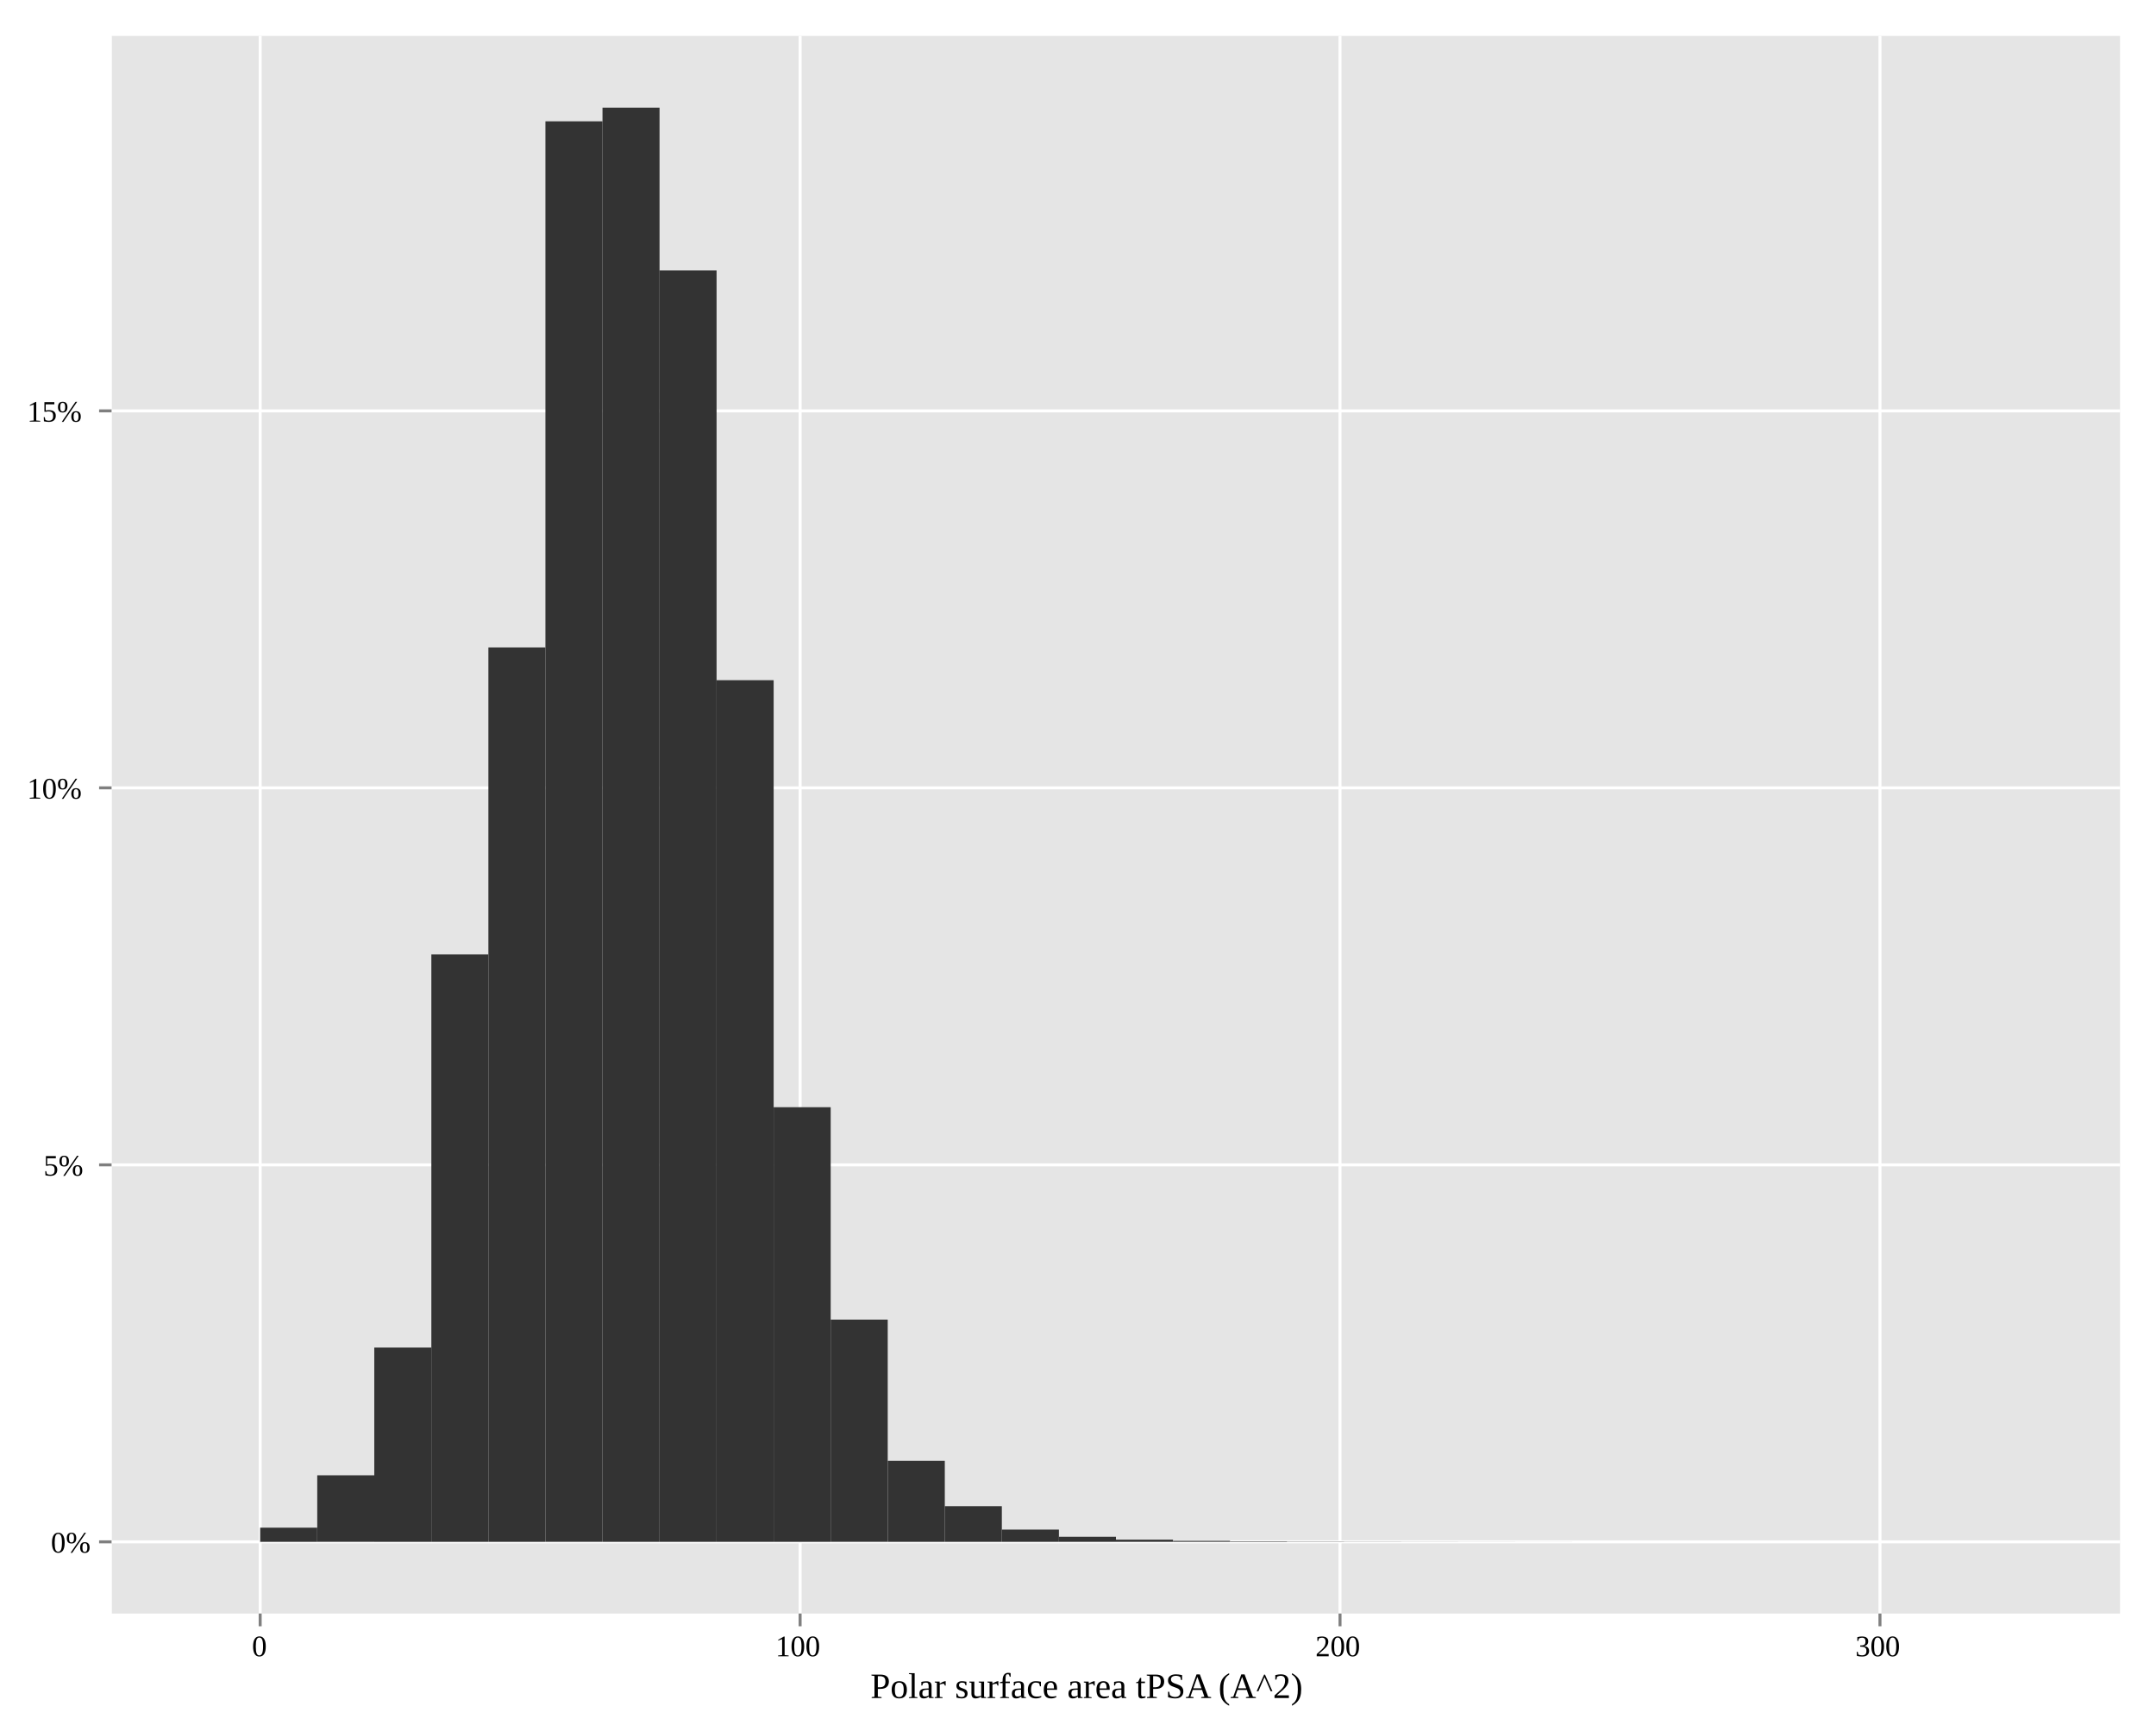
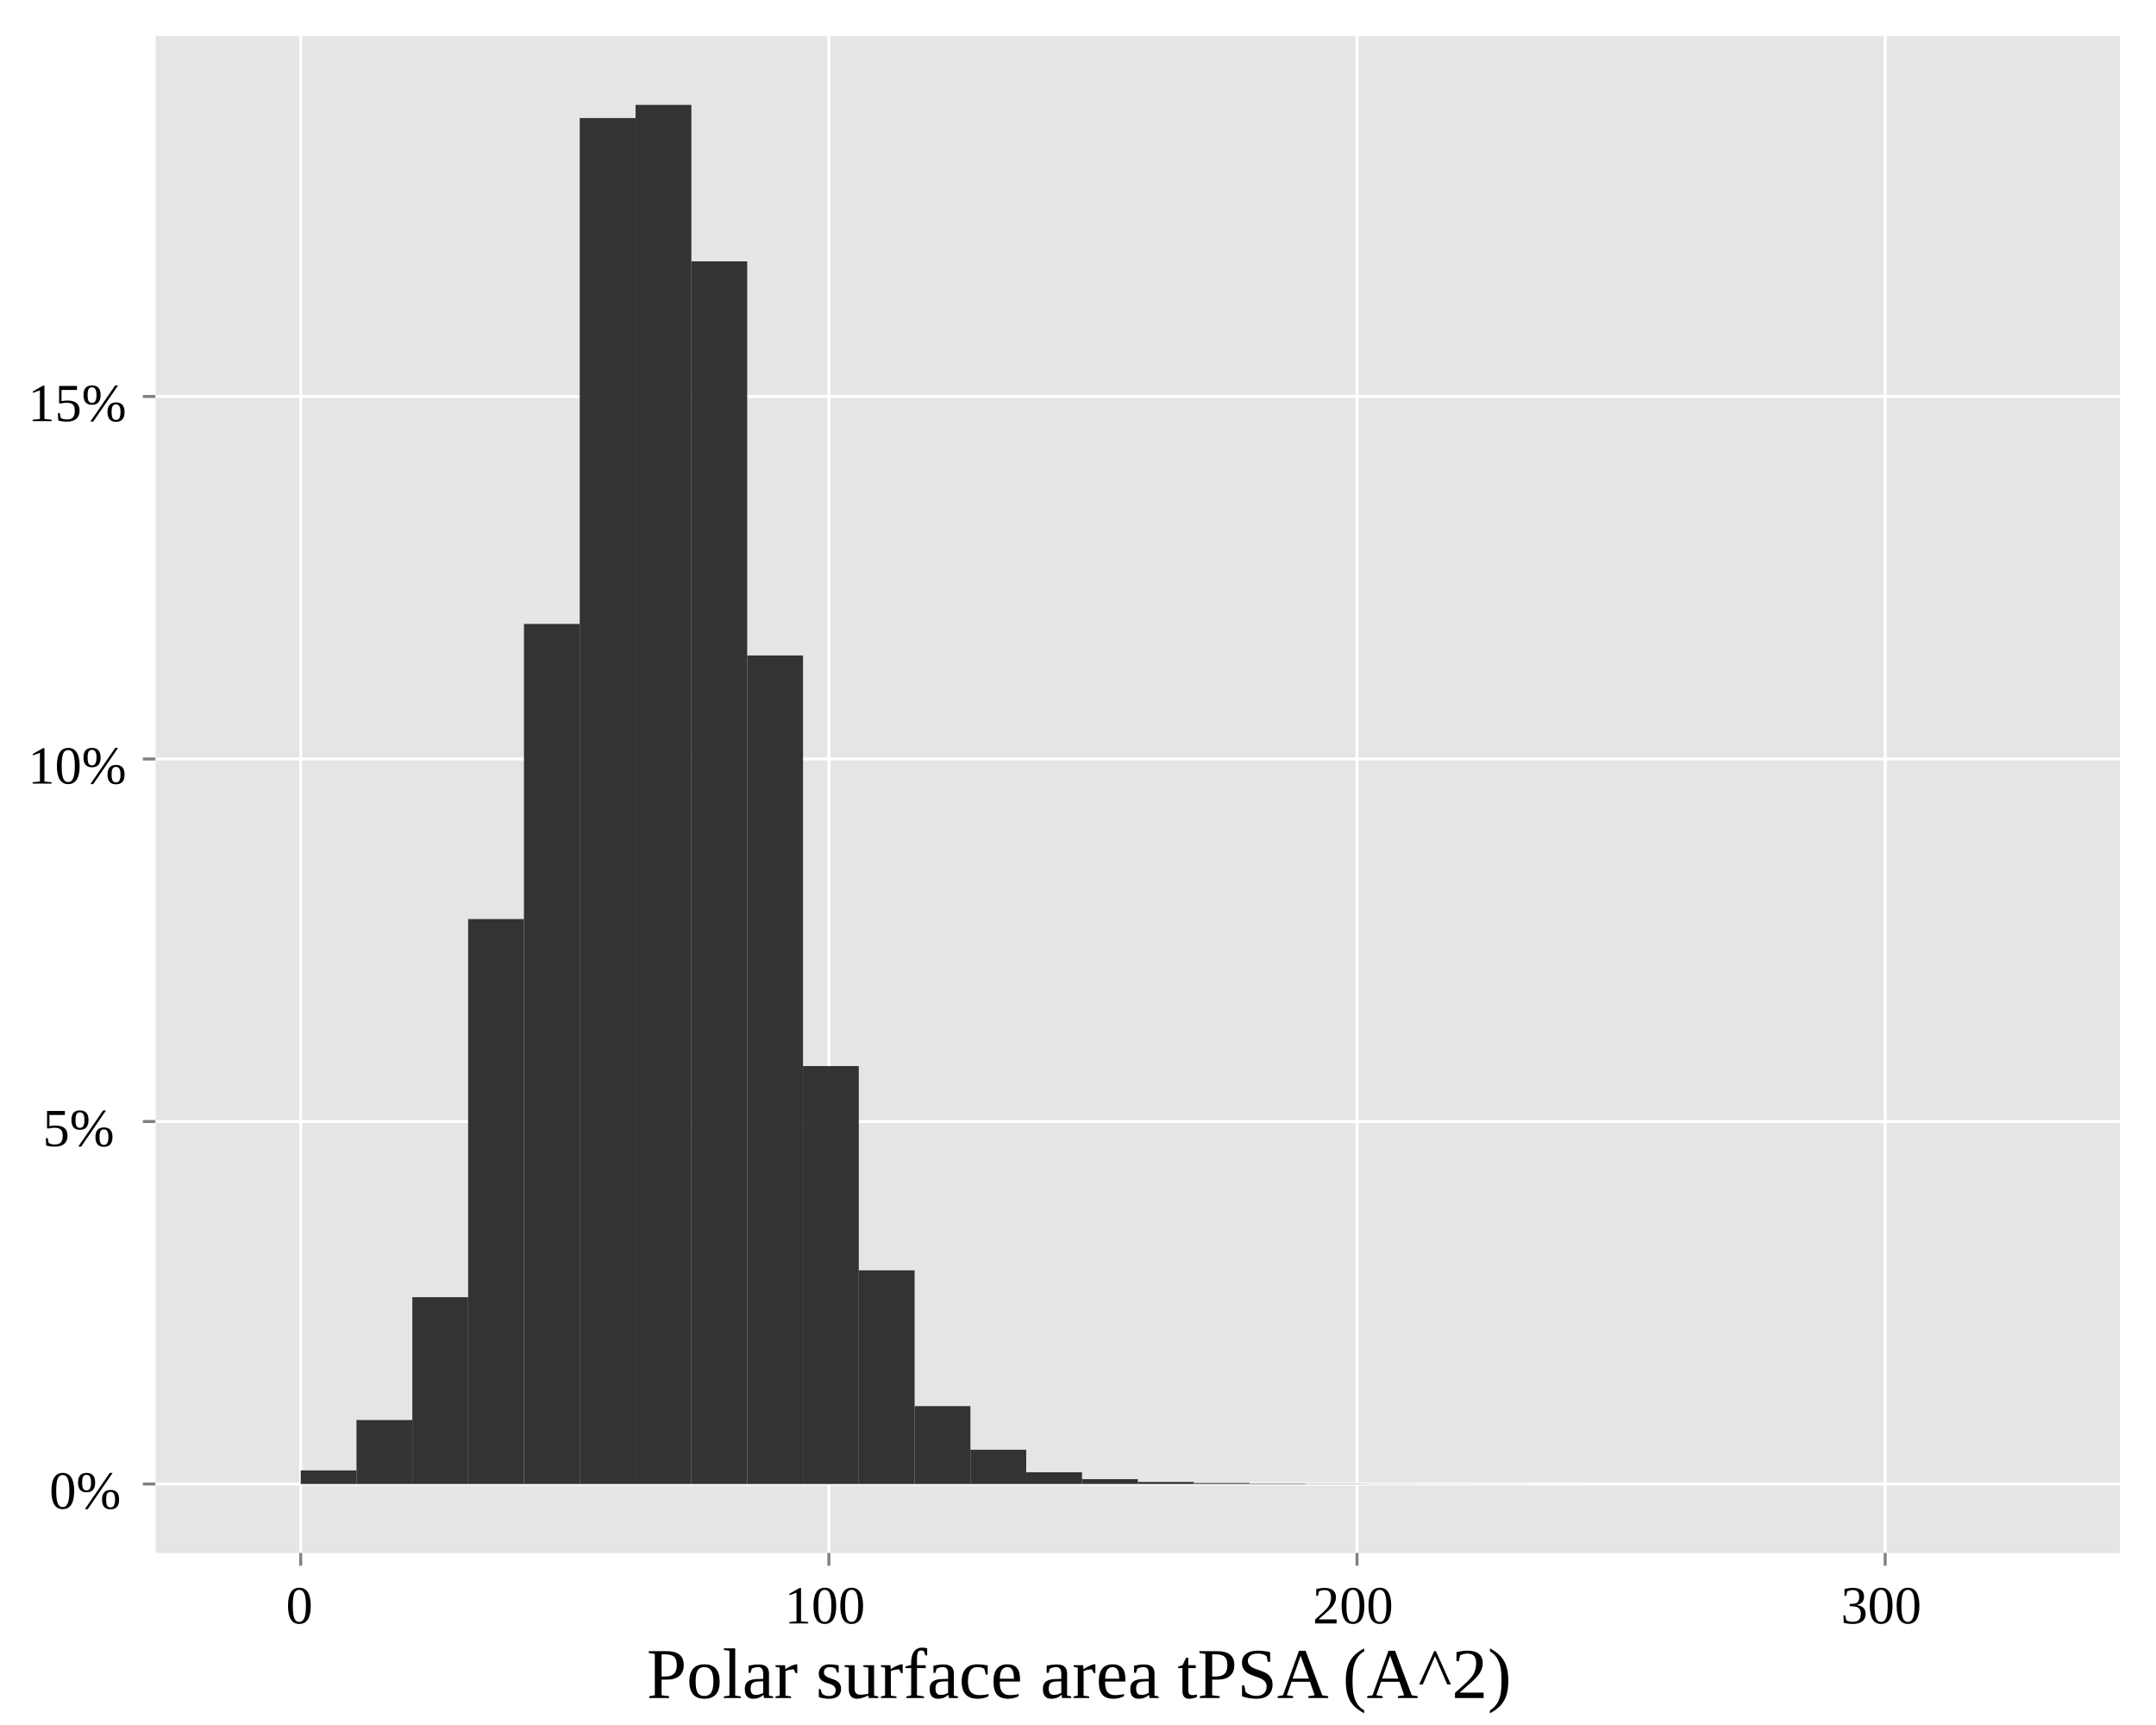
<svg xmlns="http://www.w3.org/2000/svg" width="722.70" height="578.16" viewBox="0,0,722.70,578.16">
  <rect width="100%" height="100%" style="fill:#FFFFFF" />
-   <polygon points="0.00 , 0.00 722.70 , 0.00 722.70 , 578.16 0.00 , 578.16 " style="stroke-width:1;stroke:#FFFFFF;fill:#FFFFFF;stroke-opacity:0;fill-opacity:1" />
-   <text transform="translate(17.05,520.37) " style="font-size:10">0%</text>
-   <text transform="translate(14.59,394.02) " style="font-size:10">5%</text>
-   <text transform="translate(9.09,267.66) " style="font-size:10">10%</text>
-   <text transform="translate(9.09,141.31) " style="font-size:10">15%</text>
-   <line x1="33.22" y1="516.77" x2="37.49" y2="516.77" style="stroke-width:1;stroke:#7F7F7F;fill:#000000;stroke-opacity:1;fill-opacity:0" />
-   <line x1="33.22" y1="390.42" x2="37.49" y2="390.42" style="stroke-width:1;stroke:#7F7F7F;fill:#000000;stroke-opacity:1;fill-opacity:0" />
-   <line x1="33.22" y1="264.06" x2="37.49" y2="264.06" style="stroke-width:1;stroke:#7F7F7F;fill:#000000;stroke-opacity:1;fill-opacity:0" />
-   <line x1="33.22" y1="137.71" x2="37.49" y2="137.71" style="stroke-width:1;stroke:#7F7F7F;fill:#000000;stroke-opacity:1;fill-opacity:0" />
-   <polygon points="37.49 , 540.80 37.49 , 12.04 710.65 , 12.04 710.65 , 540.80 " style="stroke-width:1;stroke:#FFFFFF;fill:#E5E5E5;stroke-opacity:0;fill-opacity:1" />
-   <polyline points="37.49 , 453.59 710.65 , 453.59 " style="stroke-width:0;stroke:#F2F2F2;fill:#000000;stroke-opacity:1;fill-opacity:0" />
-   <polyline points="37.49 , 327.24 710.65 , 327.24 " style="stroke-width:0;stroke:#F2F2F2;fill:#000000;stroke-opacity:1;fill-opacity:0" />
-   <polyline points="37.49 , 200.89 710.65 , 200.89 " style="stroke-width:0;stroke:#F2F2F2;fill:#000000;stroke-opacity:1;fill-opacity:0" />
-   <polyline points="37.49 , 74.54 710.65 , 74.54 " style="stroke-width:0;stroke:#F2F2F2;fill:#000000;stroke-opacity:1;fill-opacity:0" />
-   <polyline points="177.71 , 540.80 177.71 , 12.04 " style="stroke-width:0;stroke:#F2F2F2;fill:#000000;stroke-opacity:1;fill-opacity:0" />
-   <polyline points="358.69 , 540.80 358.69 , 12.04 " style="stroke-width:0;stroke:#F2F2F2;fill:#000000;stroke-opacity:1;fill-opacity:0" />
-   <polyline points="539.67 , 540.80 539.67 , 12.04 " style="stroke-width:0;stroke:#F2F2F2;fill:#000000;stroke-opacity:1;fill-opacity:0" />
-   <polyline points="37.49 , 516.77 710.65 , 516.77 " style="stroke-width:1;stroke:#FFFFFF;fill:#000000;stroke-opacity:1;fill-opacity:0" />
-   <polyline points="37.49 , 390.42 710.65 , 390.42 " style="stroke-width:1;stroke:#FFFFFF;fill:#000000;stroke-opacity:1;fill-opacity:0" />
-   <polyline points="37.49 , 264.06 710.65 , 264.06 " style="stroke-width:1;stroke:#FFFFFF;fill:#000000;stroke-opacity:1;fill-opacity:0" />
-   <polyline points="37.49 , 137.71 710.65 , 137.71 " style="stroke-width:1;stroke:#FFFFFF;fill:#000000;stroke-opacity:1;fill-opacity:0" />
-   <polyline points="87.21 , 540.80 87.21 , 12.04 " style="stroke-width:1;stroke:#FFFFFF;fill:#000000;stroke-opacity:1;fill-opacity:0" />
-   <polyline points="268.20 , 540.80 268.20 , 12.04 " style="stroke-width:1;stroke:#FFFFFF;fill:#000000;stroke-opacity:1;fill-opacity:0" />
-   <polyline points="449.18 , 540.80 449.18 , 12.04 " style="stroke-width:1;stroke:#FFFFFF;fill:#000000;stroke-opacity:1;fill-opacity:0" />
-   <polyline points="630.17 , 540.80 630.17 , 12.04 " style="stroke-width:1;stroke:#FFFFFF;fill:#000000;stroke-opacity:1;fill-opacity:0" />
-   <rect x="68.09" y="516.77" width="19.12" height="0.00" style="stroke-width:1;stroke:#FFFFFF;fill:#333333;stroke-opacity:0;fill-opacity:1" />
-   <rect x="87.21" y="512.02" width="19.12" height="4.75" style="stroke-width:1;stroke:#FFFFFF;fill:#333333;stroke-opacity:0;fill-opacity:1" />
-   <rect x="106.34" y="494.47" width="19.12" height="22.29" style="stroke-width:1;stroke:#FFFFFF;fill:#333333;stroke-opacity:0;fill-opacity:1" />
-   <rect x="125.46" y="451.66" width="19.12" height="65.11" style="stroke-width:1;stroke:#FFFFFF;fill:#333333;stroke-opacity:0;fill-opacity:1" />
-   <rect x="144.59" y="319.86" width="19.12" height="196.91" style="stroke-width:1;stroke:#FFFFFF;fill:#333333;stroke-opacity:0;fill-opacity:1" />
-   <rect x="163.71" y="216.99" width="19.12" height="299.78" style="stroke-width:1;stroke:#FFFFFF;fill:#333333;stroke-opacity:0;fill-opacity:1" />
-   <rect x="182.83" y="40.66" width="19.12" height="476.10" style="stroke-width:1;stroke:#FFFFFF;fill:#333333;stroke-opacity:0;fill-opacity:1" />
-   <rect x="201.96" y="36.08" width="19.12" height="480.69" style="stroke-width:1;stroke:#FFFFFF;fill:#333333;stroke-opacity:0;fill-opacity:1" />
-   <rect x="221.08" y="90.62" width="19.12" height="426.15" style="stroke-width:1;stroke:#FFFFFF;fill:#333333;stroke-opacity:0;fill-opacity:1" />
-   <rect x="240.21" y="227.98" width="19.12" height="288.79" style="stroke-width:1;stroke:#FFFFFF;fill:#333333;stroke-opacity:0;fill-opacity:1" />
-   <rect x="259.33" y="371.10" width="19.12" height="145.67" style="stroke-width:1;stroke:#FFFFFF;fill:#333333;stroke-opacity:0;fill-opacity:1" />
-   <rect x="278.45" y="442.29" width="19.12" height="74.47" style="stroke-width:1;stroke:#FFFFFF;fill:#333333;stroke-opacity:0;fill-opacity:1" />
-   <rect x="297.58" y="489.63" width="19.12" height="27.14" style="stroke-width:1;stroke:#FFFFFF;fill:#333333;stroke-opacity:0;fill-opacity:1" />
-   <rect x="316.70" y="504.82" width="19.12" height="11.95" style="stroke-width:1;stroke:#FFFFFF;fill:#333333;stroke-opacity:0;fill-opacity:1" />
-   <rect x="335.83" y="512.67" width="19.12" height="4.10" style="stroke-width:1;stroke:#FFFFFF;fill:#333333;stroke-opacity:0;fill-opacity:1" />
-   <rect x="354.95" y="515.07" width="19.12" height="1.70" style="stroke-width:1;stroke:#FFFFFF;fill:#333333;stroke-opacity:0;fill-opacity:1" />
-   <rect x="374.07" y="516.04" width="19.12" height="0.73" style="stroke-width:1;stroke:#FFFFFF;fill:#333333;stroke-opacity:0;fill-opacity:1" />
-   <rect x="393.20" y="516.43" width="19.12" height="0.34" style="stroke-width:1;stroke:#FFFFFF;fill:#333333;stroke-opacity:0;fill-opacity:1" />
-   <rect x="412.32" y="516.60" width="19.12" height="0.16" style="stroke-width:1;stroke:#FFFFFF;fill:#333333;stroke-opacity:0;fill-opacity:1" />
-   <rect x="431.45" y="516.69" width="19.12" height="0.08" style="stroke-width:1;stroke:#FFFFFF;fill:#333333;stroke-opacity:0;fill-opacity:1" />
-   <rect x="450.57" y="516.71" width="19.12" height="0.05" style="stroke-width:1;stroke:#FFFFFF;fill:#333333;stroke-opacity:0;fill-opacity:1" />
-   <rect x="469.69" y="516.74" width="19.12" height="0.03" style="stroke-width:1;stroke:#FFFFFF;fill:#333333;stroke-opacity:0;fill-opacity:1" />
-   <rect x="488.82" y="516.75" width="19.12" height="0.02" style="stroke-width:1;stroke:#FFFFFF;fill:#333333;stroke-opacity:0;fill-opacity:1" />
-   <rect x="507.94" y="516.76" width="19.12" height="0.01" style="stroke-width:1;stroke:#FFFFFF;fill:#333333;stroke-opacity:0;fill-opacity:1" />
-   <rect x="527.06" y="516.76" width="19.12" height="0.00" style="stroke-width:1;stroke:#FFFFFF;fill:#333333;stroke-opacity:0;fill-opacity:1" />
-   <rect x="546.19" y="516.76" width="19.12" height="0.00" style="stroke-width:1;stroke:#FFFFFF;fill:#333333;stroke-opacity:0;fill-opacity:1" />
-   <rect x="565.31" y="516.77" width="19.12" height="0.00" style="stroke-width:1;stroke:#FFFFFF;fill:#333333;stroke-opacity:0;fill-opacity:1" />
-   <rect x="584.44" y="516.76" width="19.12" height="0.00" style="stroke-width:1;stroke:#FFFFFF;fill:#333333;stroke-opacity:0;fill-opacity:1" />
-   <rect x="603.56" y="516.77" width="19.12" height="0.00" style="stroke-width:1;stroke:#FFFFFF;fill:#333333;stroke-opacity:0;fill-opacity:1" />
-   <rect x="622.68" y="516.77" width="19.12" height="0.00" style="stroke-width:1;stroke:#FFFFFF;fill:#333333;stroke-opacity:0;fill-opacity:1" />
-   <rect x="641.81" y="516.77" width="19.12" height="0.00" style="stroke-width:1;stroke:#FFFFFF;fill:#333333;stroke-opacity:0;fill-opacity:1" />
-   <rect x="660.93" y="516.77" width="19.12" height="0.00" style="stroke-width:1;stroke:#FFFFFF;fill:#333333;stroke-opacity:0;fill-opacity:1" />
-   <text transform="translate(84.46,555.12) " style="font-size:10">0</text>
-   <text transform="translate(259.95,555.12) " style="font-size:10">100</text>
-   <text transform="translate(440.93,555.12) " style="font-size:10">200</text>
-   <text transform="translate(621.92,555.12) " style="font-size:10">300</text>
-   <line x1="87.21" y1="545.07" x2="87.21" y2="540.80" style="stroke-width:1;stroke:#7F7F7F;fill:#000000;stroke-opacity:1;fill-opacity:0" />
-   <line x1="268.20" y1="545.07" x2="268.20" y2="540.80" style="stroke-width:1;stroke:#7F7F7F;fill:#000000;stroke-opacity:1;fill-opacity:0" />
-   <line x1="449.18" y1="545.07" x2="449.18" y2="540.80" style="stroke-width:1;stroke:#7F7F7F;fill:#000000;stroke-opacity:1;fill-opacity:0" />
-   <line x1="630.17" y1="545.07" x2="630.17" y2="540.80" style="stroke-width:1;stroke:#7F7F7F;fill:#000000;stroke-opacity:1;fill-opacity:0" />
-   <text transform="translate(291.77,569.13) " style="font-size:12">Polar surface area tPSA (A^2)</text>
+   <polygon points="0.00 , 578.16 0.00 , 0.00 722.70 , 0.00 722.70 , 578.16 " style="stroke-width:1;stroke:#FFFFFF;fill:#FFFFFF;stroke-opacity:0;fill-opacity:1" />
+   <text transform="translate(16.55,505.64) " style="font-size:18">0%</text>
+   <text transform="translate(14.33,384.14) " style="font-size:18">5%</text>
+   <text transform="translate(9.38,262.64) " style="font-size:18">10%</text>
+   <text transform="translate(9.38,141.14) " style="font-size:18">15%</text>
+   <line x1="47.89" y1="497.39" x2="52.16" y2="497.39" style="stroke-width:1;stroke:#7F7F7F;fill:#000000;stroke-opacity:1;fill-opacity:0" />
+   <line x1="47.89" y1="375.89" x2="52.16" y2="375.89" style="stroke-width:1;stroke:#7F7F7F;fill:#000000;stroke-opacity:1;fill-opacity:0" />
+   <line x1="47.89" y1="254.39" x2="52.16" y2="254.39" style="stroke-width:1;stroke:#7F7F7F;fill:#000000;stroke-opacity:1;fill-opacity:0" />
+   <line x1="47.89" y1="132.89" x2="52.16" y2="132.89" style="stroke-width:1;stroke:#7F7F7F;fill:#000000;stroke-opacity:1;fill-opacity:0" />
+   <polygon points="52.16 , 520.50 52.16 , 12.05 710.65 , 12.05 710.65 , 520.50 " style="stroke-width:1;stroke:#FFFFFF;fill:#E5E5E5;stroke-opacity:0;fill-opacity:1" />
+   <polyline points="52.16 , 436.64 710.65 , 436.64 " style="stroke-width:0;stroke:#F2F2F2;fill:#000000;stroke-opacity:1;fill-opacity:0" />
+   <polyline points="52.16 , 315.14 710.65 , 315.14 " style="stroke-width:0;stroke:#F2F2F2;fill:#000000;stroke-opacity:1;fill-opacity:0" />
+   <polyline points="52.16 , 193.64 710.65 , 193.64 " style="stroke-width:0;stroke:#F2F2F2;fill:#000000;stroke-opacity:1;fill-opacity:0" />
+   <polyline points="52.16 , 72.14 710.65 , 72.14 " style="stroke-width:0;stroke:#F2F2F2;fill:#000000;stroke-opacity:1;fill-opacity:0" />
+   <polyline points="189.32 , 520.50 189.32 , 12.04 " style="stroke-width:0;stroke:#F2F2F2;fill:#000000;stroke-opacity:1;fill-opacity:0" />
+   <polyline points="366.36 , 520.50 366.36 , 12.04 " style="stroke-width:0;stroke:#F2F2F2;fill:#000000;stroke-opacity:1;fill-opacity:0" />
+   <polyline points="543.40 , 520.50 543.40 , 12.04 " style="stroke-width:0;stroke:#F2F2F2;fill:#000000;stroke-opacity:1;fill-opacity:0" />
+   <polyline points="52.16 , 497.39 710.65 , 497.39 " style="stroke-width:1;stroke:#FFFFFF;fill:#000000;stroke-opacity:1;fill-opacity:0" />
+   <polyline points="52.16 , 375.89 710.65 , 375.89 " style="stroke-width:1;stroke:#FFFFFF;fill:#000000;stroke-opacity:1;fill-opacity:0" />
+   <polyline points="52.16 , 254.39 710.65 , 254.39 " style="stroke-width:1;stroke:#FFFFFF;fill:#000000;stroke-opacity:1;fill-opacity:0" />
+   <polyline points="52.16 , 132.89 710.65 , 132.89 " style="stroke-width:1;stroke:#FFFFFF;fill:#000000;stroke-opacity:1;fill-opacity:0" />
+   <polyline points="100.80 , 520.50 100.80 , 12.04 " style="stroke-width:1;stroke:#FFFFFF;fill:#000000;stroke-opacity:1;fill-opacity:0" />
+   <polyline points="277.84 , 520.50 277.84 , 12.04 " style="stroke-width:1;stroke:#FFFFFF;fill:#000000;stroke-opacity:1;fill-opacity:0" />
+   <polyline points="454.88 , 520.50 454.88 , 12.04 " style="stroke-width:1;stroke:#FFFFFF;fill:#000000;stroke-opacity:1;fill-opacity:0" />
+   <polyline points="631.92 , 520.50 631.92 , 12.04 " style="stroke-width:1;stroke:#FFFFFF;fill:#000000;stroke-opacity:1;fill-opacity:0" />
+   <rect x="82.09" y="497.39" width="18.71" height="0.00" style="stroke-width:1;stroke:#FFFFFF;fill:#333333;stroke-opacity:0;fill-opacity:1" />
+   <rect x="100.80" y="492.83" width="18.71" height="4.56" style="stroke-width:1;stroke:#FFFFFF;fill:#333333;stroke-opacity:0;fill-opacity:1" />
+   <rect x="119.50" y="475.95" width="18.71" height="21.44" style="stroke-width:1;stroke:#FFFFFF;fill:#333333;stroke-opacity:0;fill-opacity:1" />
+   <rect x="138.21" y="434.78" width="18.71" height="62.61" style="stroke-width:1;stroke:#FFFFFF;fill:#333333;stroke-opacity:0;fill-opacity:1" />
+   <rect x="156.92" y="308.04" width="18.71" height="189.35" style="stroke-width:1;stroke:#FFFFFF;fill:#333333;stroke-opacity:0;fill-opacity:1" />
+   <rect x="175.63" y="209.12" width="18.71" height="288.27" style="stroke-width:1;stroke:#FFFFFF;fill:#333333;stroke-opacity:0;fill-opacity:1" />
+   <rect x="194.33" y="39.57" width="18.71" height="457.82" style="stroke-width:1;stroke:#FFFFFF;fill:#333333;stroke-opacity:0;fill-opacity:1" />
+   <rect x="213.04" y="35.16" width="18.71" height="462.23" style="stroke-width:1;stroke:#FFFFFF;fill:#333333;stroke-opacity:0;fill-opacity:1" />
+   <rect x="231.75" y="87.60" width="18.71" height="409.79" style="stroke-width:1;stroke:#FFFFFF;fill:#333333;stroke-opacity:0;fill-opacity:1" />
+   <rect x="250.46" y="219.69" width="18.71" height="277.70" style="stroke-width:1;stroke:#FFFFFF;fill:#333333;stroke-opacity:0;fill-opacity:1" />
+   <rect x="269.16" y="357.31" width="18.71" height="140.08" style="stroke-width:1;stroke:#FFFFFF;fill:#333333;stroke-opacity:0;fill-opacity:1" />
+   <rect x="287.87" y="425.78" width="18.71" height="71.61" style="stroke-width:1;stroke:#FFFFFF;fill:#333333;stroke-opacity:0;fill-opacity:1" />
+   <rect x="306.58" y="471.29" width="18.71" height="26.10" style="stroke-width:1;stroke:#FFFFFF;fill:#333333;stroke-opacity:0;fill-opacity:1" />
+   <rect x="325.28" y="485.90" width="18.71" height="11.49" style="stroke-width:1;stroke:#FFFFFF;fill:#333333;stroke-opacity:0;fill-opacity:1" />
+   <rect x="343.99" y="493.45" width="18.71" height="3.94" style="stroke-width:1;stroke:#FFFFFF;fill:#333333;stroke-opacity:0;fill-opacity:1" />
+   <rect x="362.70" y="495.76" width="18.71" height="1.63" style="stroke-width:1;stroke:#FFFFFF;fill:#333333;stroke-opacity:0;fill-opacity:1" />
+   <rect x="381.41" y="496.69" width="18.71" height="0.70" style="stroke-width:1;stroke:#FFFFFF;fill:#333333;stroke-opacity:0;fill-opacity:1" />
+   <rect x="400.11" y="497.06" width="18.71" height="0.33" style="stroke-width:1;stroke:#FFFFFF;fill:#333333;stroke-opacity:0;fill-opacity:1" />
+   <rect x="418.82" y="497.23" width="18.71" height="0.16" style="stroke-width:1;stroke:#FFFFFF;fill:#333333;stroke-opacity:0;fill-opacity:1" />
+   <rect x="437.53" y="497.31" width="18.71" height="0.08" style="stroke-width:1;stroke:#FFFFFF;fill:#333333;stroke-opacity:0;fill-opacity:1" />
+   <rect x="456.24" y="497.34" width="18.71" height="0.05" style="stroke-width:1;stroke:#FFFFFF;fill:#333333;stroke-opacity:0;fill-opacity:1" />
+   <rect x="474.94" y="497.36" width="18.71" height="0.03" style="stroke-width:1;stroke:#FFFFFF;fill:#333333;stroke-opacity:0;fill-opacity:1" />
+   <rect x="493.65" y="497.37" width="18.71" height="0.02" style="stroke-width:1;stroke:#FFFFFF;fill:#333333;stroke-opacity:0;fill-opacity:1" />
+   <rect x="512.36" y="497.38" width="18.71" height="0.01" style="stroke-width:1;stroke:#FFFFFF;fill:#333333;stroke-opacity:0;fill-opacity:1" />
+   <rect x="531.06" y="497.39" width="18.71" height="0.00" style="stroke-width:1;stroke:#FFFFFF;fill:#333333;stroke-opacity:0;fill-opacity:1" />
+   <rect x="549.77" y="497.39" width="18.71" height="0.00" style="stroke-width:1;stroke:#FFFFFF;fill:#333333;stroke-opacity:0;fill-opacity:1" />
+   <rect x="568.48" y="497.39" width="18.71" height="0.00" style="stroke-width:1;stroke:#FFFFFF;fill:#333333;stroke-opacity:0;fill-opacity:1" />
+   <rect x="587.19" y="497.39" width="18.71" height="0.00" style="stroke-width:1;stroke:#FFFFFF;fill:#333333;stroke-opacity:0;fill-opacity:1" />
+   <rect x="605.89" y="497.39" width="18.71" height="0.00" style="stroke-width:1;stroke:#FFFFFF;fill:#333333;stroke-opacity:0;fill-opacity:1" />
+   <rect x="624.60" y="497.39" width="18.71" height="0.00" style="stroke-width:1;stroke:#FFFFFF;fill:#333333;stroke-opacity:0;fill-opacity:1" />
+   <rect x="643.31" y="497.39" width="18.71" height="0.00" style="stroke-width:1;stroke:#FFFFFF;fill:#333333;stroke-opacity:0;fill-opacity:1" />
+   <rect x="662.02" y="497.39" width="18.71" height="0.00" style="stroke-width:1;stroke:#FFFFFF;fill:#333333;stroke-opacity:0;fill-opacity:1" />
+   <text transform="translate(95.85,544.12) " style="font-size:18">0</text>
+   <text transform="translate(262.99,544.12) " style="font-size:18">100</text>
+   <text transform="translate(440.03,544.12) " style="font-size:18">200</text>
+   <text transform="translate(617.07,544.12) " style="font-size:18">300</text>
+   <line x1="100.80" y1="524.77" x2="100.80" y2="520.50" style="stroke-width:1;stroke:#7F7F7F;fill:#000000;stroke-opacity:1;fill-opacity:0" />
+   <line x1="277.84" y1="524.77" x2="277.84" y2="520.50" style="stroke-width:1;stroke:#7F7F7F;fill:#000000;stroke-opacity:1;fill-opacity:0" />
+   <line x1="454.88" y1="524.77" x2="454.88" y2="520.50" style="stroke-width:1;stroke:#7F7F7F;fill:#000000;stroke-opacity:1;fill-opacity:0" />
+   <line x1="631.92" y1="524.77" x2="631.92" y2="520.50" style="stroke-width:1;stroke:#7F7F7F;fill:#000000;stroke-opacity:1;fill-opacity:0" />
+   <text transform="translate(216.80,569.13) " style="font-size:24">Polar surface area tPSA (A^2)</text>
</svg>
